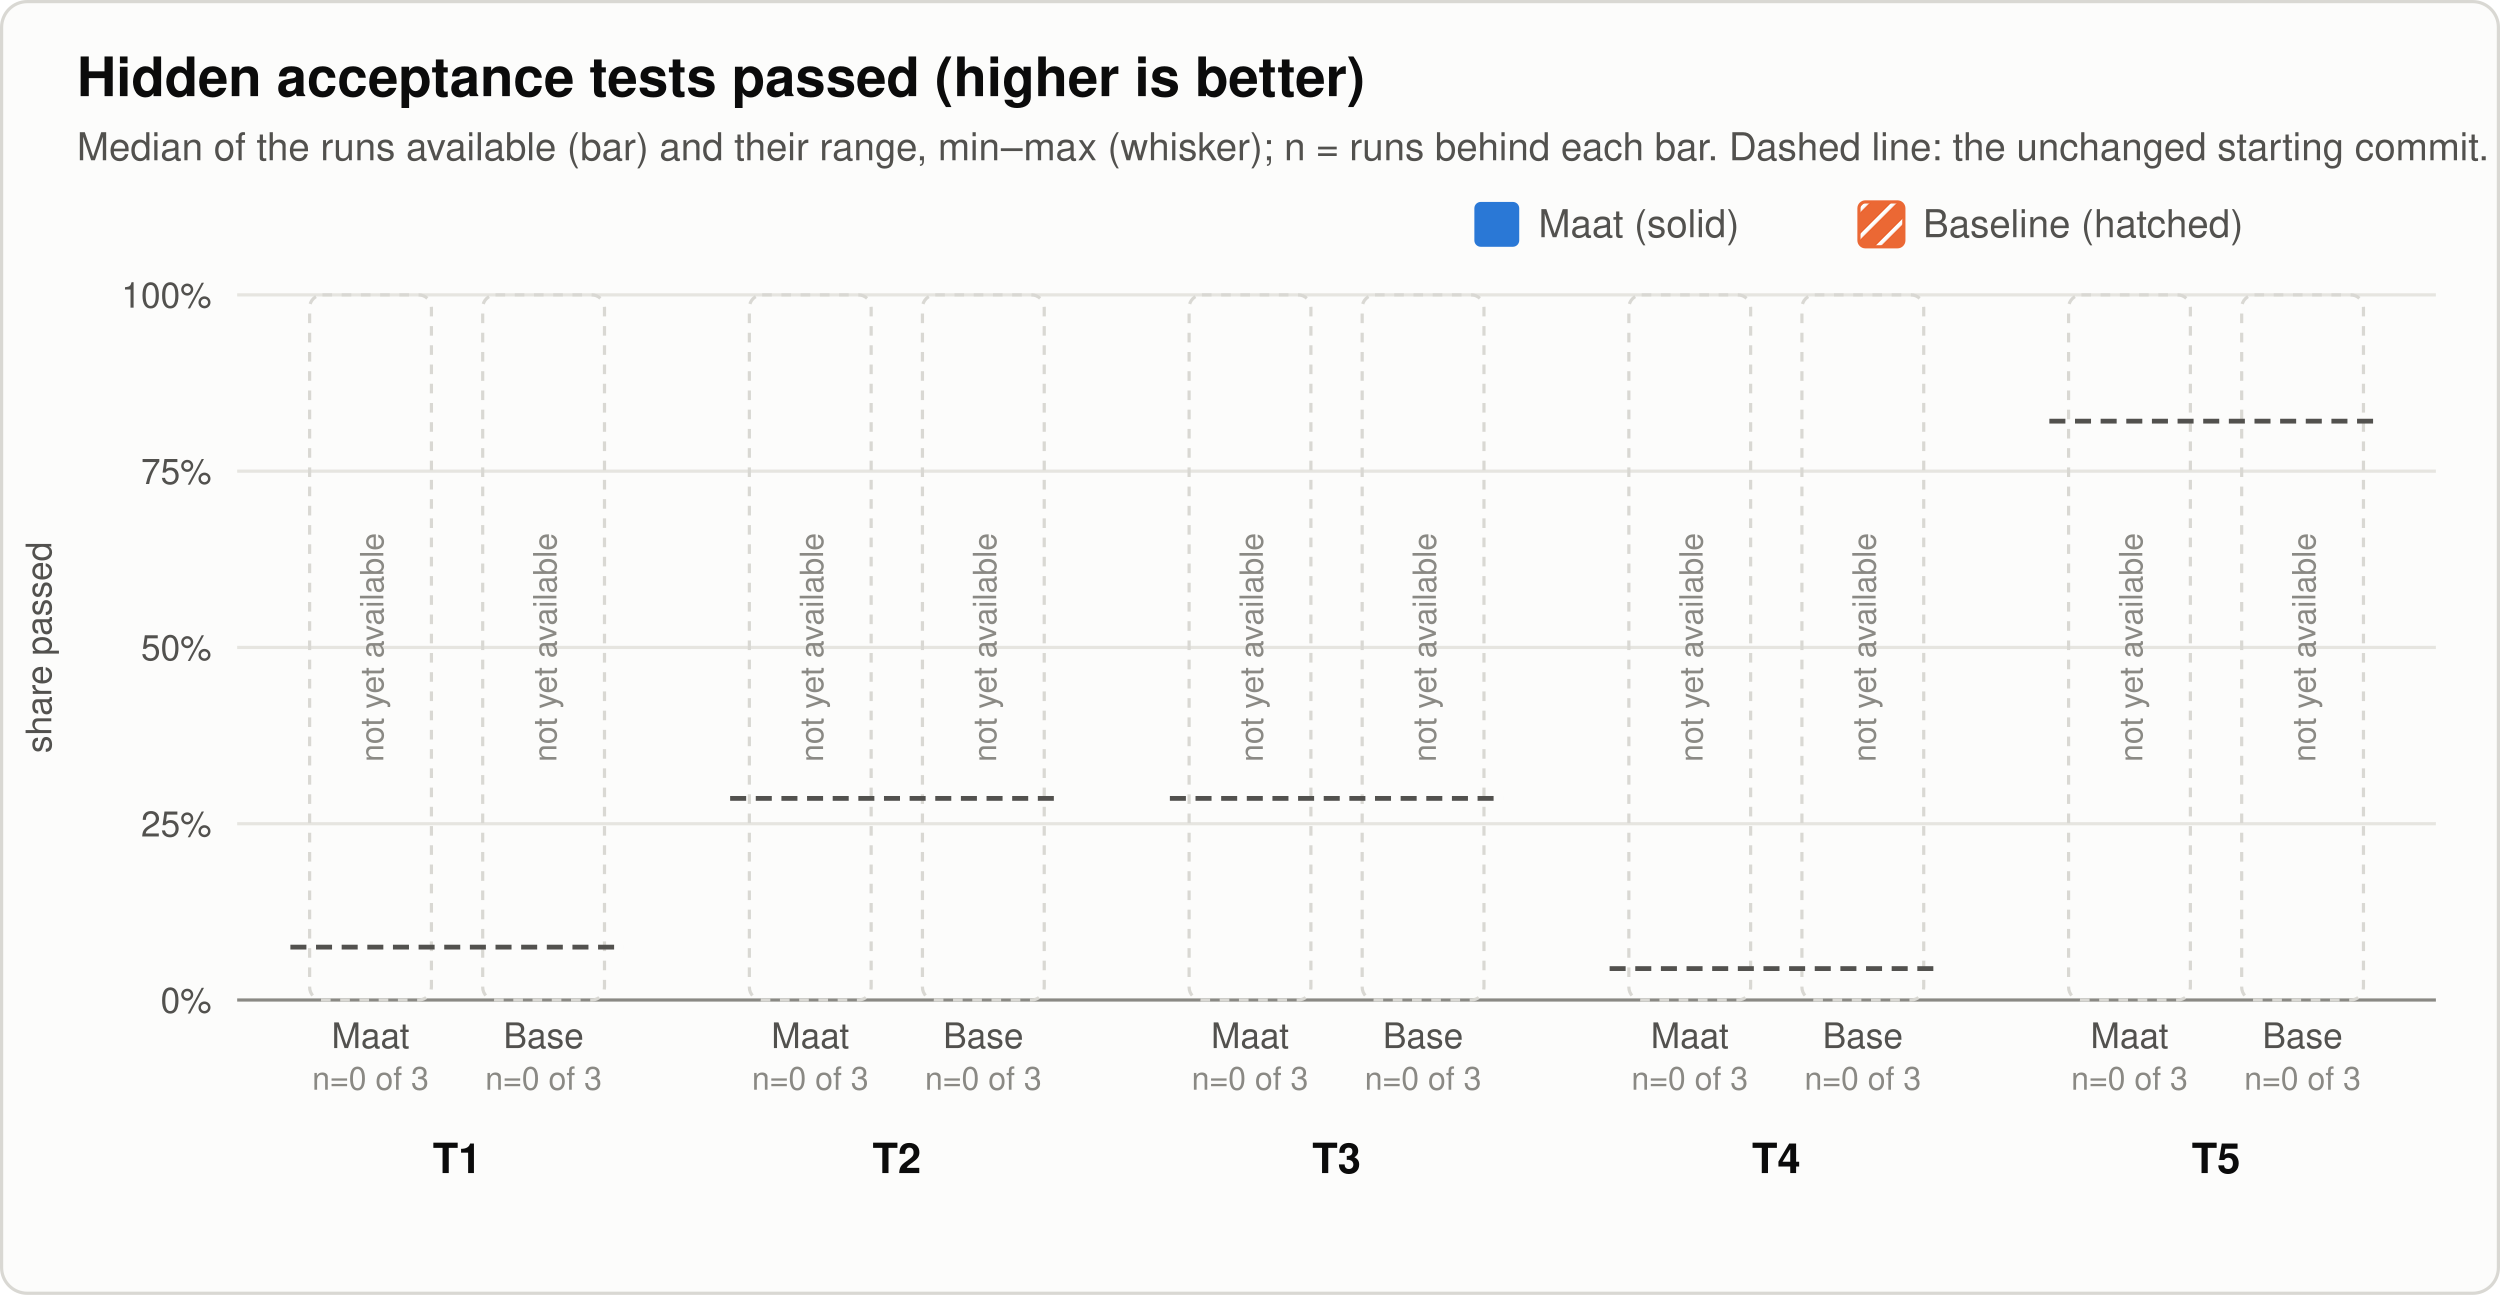
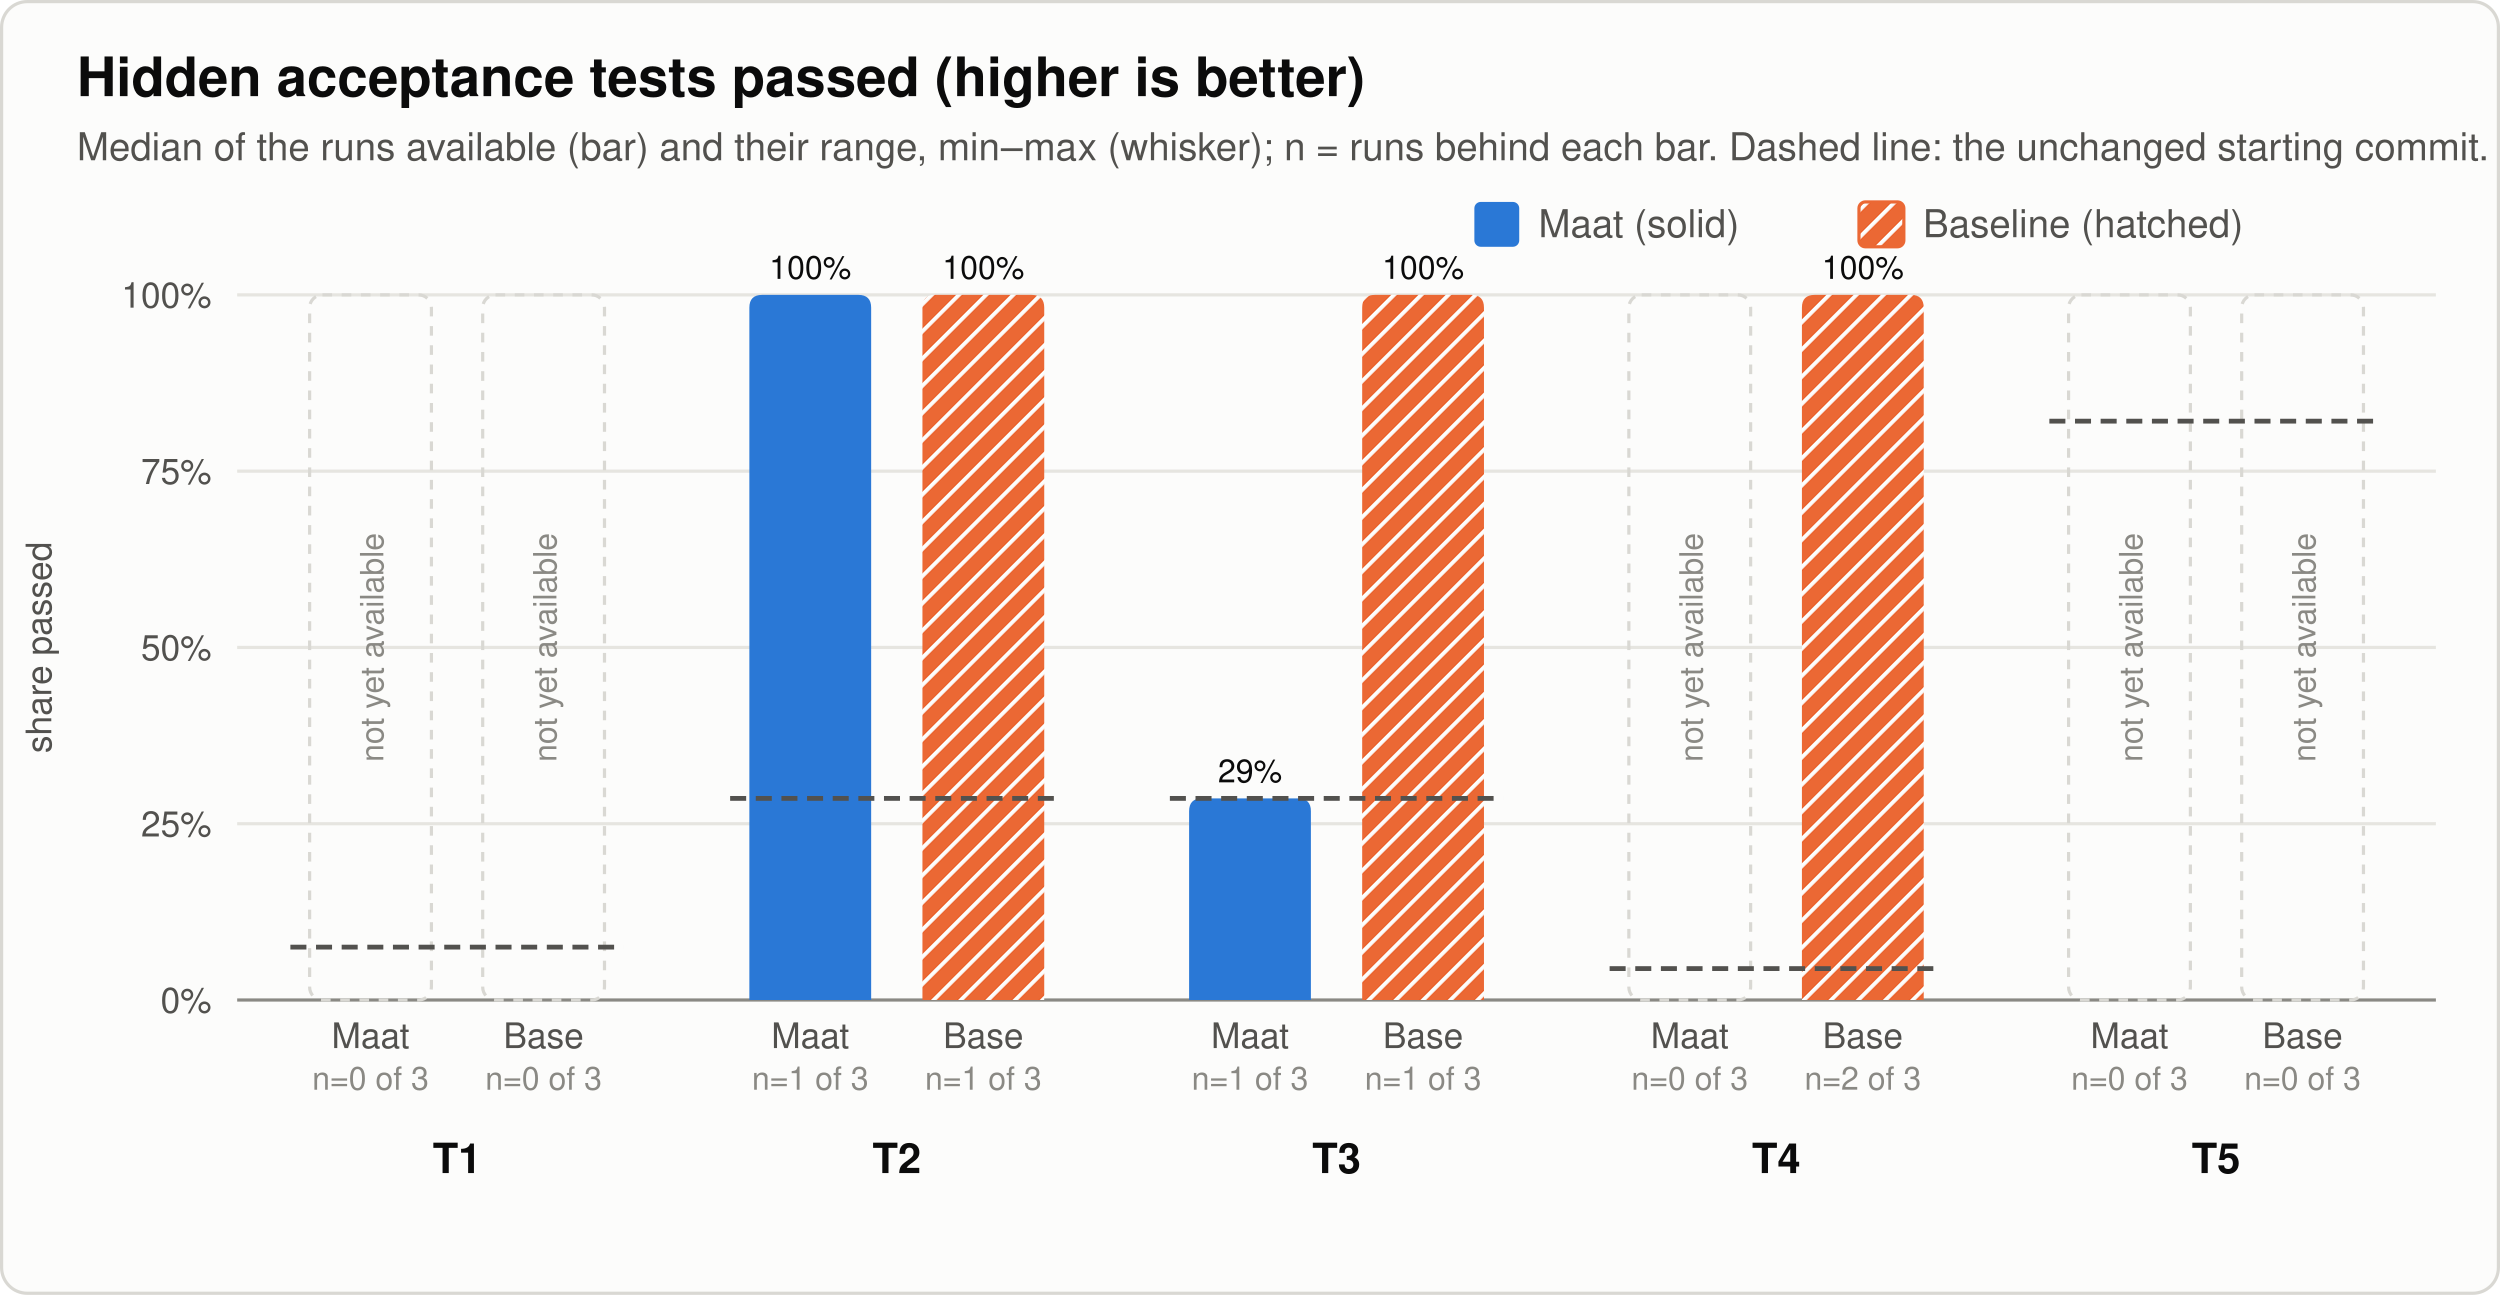
<svg xmlns="http://www.w3.org/2000/svg" width="780" height="404" viewBox="0 0 780 404" role="img" aria-labelledby="t d" font-family="-apple-system, 'Segoe UI', Helvetica, Arial, sans-serif">
  <defs>
    <pattern id="hatch" patternUnits="userSpaceOnUse" width="6" height="6" patternTransform="rotate(45)">
      <rect width="6" height="6" fill="#eb6834" />
      <line x1="0" y1="0" x2="0" y2="6" stroke="#fcfcfb" stroke-width="2.4" />
    </pattern>
  </defs>
  <rect x="0.5" y="0.5" width="779" height="403" rx="8" fill="#fcfcfb" stroke="#d9d8d3" />
  <text x="24" y="30" font-size="17" fill="#0b0b0b" text-anchor="start" font-weight="600">Hidden acceptance tests passed (higher is better)</text>
  <text x="24" y="50" font-size="12" fill="#52514e" text-anchor="start">Median of the runs available (bar) and their range, min–max (whisker); n = runs behind each bar. Dashed line: the unchanged starting commit.</text>
  <rect x="460" y="63" width="14" height="14" rx="2" fill="#2a78d6" />
  <text x="480" y="74" font-size="12" fill="#52514e" text-anchor="start">Maat (solid)</text>
  <rect x="580" y="63" width="14" height="14" rx="2" fill="url(#hatch)" stroke="#eb6834" stroke-width="1" />
  <text x="600" y="74" font-size="12" fill="#52514e" text-anchor="start">Baseline (hatched)</text>
  <line x1="74" y1="312" x2="760" y2="312" stroke="#8a8984" stroke-width="1" />
  <text x="66" y="316" font-size="11" fill="#52514e" text-anchor="end">0%</text>
  <line x1="74" y1="257" x2="760" y2="257" stroke="#e6e5e0" stroke-width="1" />
  <text x="66" y="261" font-size="11" fill="#52514e" text-anchor="end">25%</text>
  <line x1="74" y1="202" x2="760" y2="202" stroke="#e6e5e0" stroke-width="1" />
  <text x="66" y="206" font-size="11" fill="#52514e" text-anchor="end">50%</text>
  <line x1="74" y1="147" x2="760" y2="147" stroke="#e6e5e0" stroke-width="1" />
  <text x="66" y="151" font-size="11" fill="#52514e" text-anchor="end">75%</text>
  <line x1="74" y1="92" x2="760" y2="92" stroke="#e6e5e0" stroke-width="1" />
  <text x="66" y="96" font-size="11" fill="#52514e" text-anchor="end">100%</text>
  <text x="16" y="202" font-size="11" fill="#52514e" text-anchor="middle" transform="rotate(-90 16 202)">share passed</text>
  <text x="115.6" y="327" font-size="11" fill="#52514e" text-anchor="middle">Maat</text>
  <text x="115.6" y="340" font-size="10" fill="#8a8984" text-anchor="middle">n=0 of 3</text>
  <rect x="96.6" y="92" width="38" height="220" rx="4" fill="none" stroke="#d9d8d3" stroke-dasharray="3 3" />
  <text x="119.6" y="202" font-size="10" fill="#8a8984" text-anchor="middle" transform="rotate(-90 119.6 202)">not yet available</text>
  <text x="169.6" y="327" font-size="11" fill="#52514e" text-anchor="middle">Base</text>
  <text x="169.6" y="340" font-size="10" fill="#8a8984" text-anchor="middle">n=0 of 3</text>
  <rect x="150.6" y="92" width="38" height="220" rx="4" fill="none" stroke="#d9d8d3" stroke-dasharray="3 3" />
  <text x="173.6" y="202" font-size="10" fill="#8a8984" text-anchor="middle" transform="rotate(-90 173.6 202)">not yet available</text>
  <line x1="90.6" y1="295.5" x2="194.6" y2="295.5" stroke="#52514e" stroke-width="1.5" stroke-dasharray="5 3" />
  <text x="142.6" y="366" font-size="13" fill="#0b0b0b" text-anchor="middle" font-weight="600">T1</text>
  <text x="252.8" y="327" font-size="11" fill="#52514e" text-anchor="middle">Maat</text>
-   <text x="252.8" y="340" font-size="10" fill="#8a8984" text-anchor="middle">n=0 of 3</text>
-   <rect x="233.8" y="92" width="38" height="220" rx="4" fill="none" stroke="#d9d8d3" stroke-dasharray="3 3" />
-   <text x="256.8" y="202" font-size="10" fill="#8a8984" text-anchor="middle" transform="rotate(-90 256.8 202)">not yet available</text>
+   <text x="252.8" y="340" font-size="10" fill="#8a8984" text-anchor="middle">n=1 of 3</text>
+   <path d="M233.8 312V96Q233.8 92 237.8 92H267.8Q271.8 92 271.8 96V312z" fill="#2a78d6" />
+   <text x="252.8" y="87" font-size="10" fill="#0b0b0b" text-anchor="middle">100%</text>
  <text x="306.8" y="327" font-size="11" fill="#52514e" text-anchor="middle">Base</text>
-   <text x="306.8" y="340" font-size="10" fill="#8a8984" text-anchor="middle">n=0 of 3</text>
-   <rect x="287.8" y="92" width="38" height="220" rx="4" fill="none" stroke="#d9d8d3" stroke-dasharray="3 3" />
-   <text x="310.8" y="202" font-size="10" fill="#8a8984" text-anchor="middle" transform="rotate(-90 310.8 202)">not yet available</text>
+   <text x="306.8" y="340" font-size="10" fill="#8a8984" text-anchor="middle">n=1 of 3</text>
+   <path d="M287.8 312V96Q287.8 92 291.8 92H321.8Q325.8 92 325.8 96V312z" fill="url(#hatch)" />
+   <text x="306.8" y="87" font-size="10" fill="#0b0b0b" text-anchor="middle">100%</text>
  <line x1="227.8" y1="249.1" x2="331.8" y2="249.1" stroke="#52514e" stroke-width="1.5" stroke-dasharray="5 3" />
  <text x="279.8" y="366" font-size="13" fill="#0b0b0b" text-anchor="middle" font-weight="600">T2</text>
  <text x="390" y="327" font-size="11" fill="#52514e" text-anchor="middle">Maat</text>
-   <text x="390" y="340" font-size="10" fill="#8a8984" text-anchor="middle">n=0 of 3</text>
-   <rect x="371" y="92" width="38" height="220" rx="4" fill="none" stroke="#d9d8d3" stroke-dasharray="3 3" />
-   <text x="394" y="202" font-size="10" fill="#8a8984" text-anchor="middle" transform="rotate(-90 394 202)">not yet available</text>
+   <text x="390" y="340" font-size="10" fill="#8a8984" text-anchor="middle">n=1 of 3</text>
+   <path d="M371 312V253.1Q371 249.1 375 249.1H405Q409 249.1 409 253.1V312z" fill="#2a78d6" />
+   <text x="390" y="244.1" font-size="10" fill="#0b0b0b" text-anchor="middle">29%</text>
  <text x="444" y="327" font-size="11" fill="#52514e" text-anchor="middle">Base</text>
-   <text x="444" y="340" font-size="10" fill="#8a8984" text-anchor="middle">n=0 of 3</text>
-   <rect x="425" y="92" width="38" height="220" rx="4" fill="none" stroke="#d9d8d3" stroke-dasharray="3 3" />
-   <text x="448" y="202" font-size="10" fill="#8a8984" text-anchor="middle" transform="rotate(-90 448 202)">not yet available</text>
+   <text x="444" y="340" font-size="10" fill="#8a8984" text-anchor="middle">n=1 of 3</text>
+   <path d="M425 312V96Q425 92 429 92H459Q463 92 463 96V312z" fill="url(#hatch)" />
+   <text x="444" y="87" font-size="10" fill="#0b0b0b" text-anchor="middle">100%</text>
  <line x1="365" y1="249.1" x2="469" y2="249.1" stroke="#52514e" stroke-width="1.5" stroke-dasharray="5 3" />
  <text x="417" y="366" font-size="13" fill="#0b0b0b" text-anchor="middle" font-weight="600">T3</text>
  <text x="527.2" y="327" font-size="11" fill="#52514e" text-anchor="middle">Maat</text>
  <text x="527.2" y="340" font-size="10" fill="#8a8984" text-anchor="middle">n=0 of 3</text>
  <rect x="508.2" y="92" width="38" height="220" rx="4" fill="none" stroke="#d9d8d3" stroke-dasharray="3 3" />
  <text x="531.2" y="202" font-size="10" fill="#8a8984" text-anchor="middle" transform="rotate(-90 531.2 202)">not yet available</text>
  <text x="581.2" y="327" font-size="11" fill="#52514e" text-anchor="middle">Base</text>
-   <text x="581.2" y="340" font-size="10" fill="#8a8984" text-anchor="middle">n=0 of 3</text>
-   <rect x="562.2" y="92" width="38" height="220" rx="4" fill="none" stroke="#d9d8d3" stroke-dasharray="3 3" />
-   <text x="585.2" y="202" font-size="10" fill="#8a8984" text-anchor="middle" transform="rotate(-90 585.2 202)">not yet available</text>
+   <text x="581.2" y="340" font-size="10" fill="#8a8984" text-anchor="middle">n=2 of 3</text>
+   <path d="M562.2 312V96Q562.2 92 566.2 92H596.2Q600.2 92 600.2 96V312z" fill="url(#hatch)" />
+   <text x="581.2" y="87" font-size="10" fill="#0b0b0b" text-anchor="middle">100%</text>
  <line x1="502.2" y1="302.2" x2="606.2" y2="302.2" stroke="#52514e" stroke-width="1.5" stroke-dasharray="5 3" />
  <text x="554.2" y="366" font-size="13" fill="#0b0b0b" text-anchor="middle" font-weight="600">T4</text>
  <text x="664.4" y="327" font-size="11" fill="#52514e" text-anchor="middle">Maat</text>
  <text x="664.4" y="340" font-size="10" fill="#8a8984" text-anchor="middle">n=0 of 3</text>
  <rect x="645.4" y="92" width="38" height="220" rx="4" fill="none" stroke="#d9d8d3" stroke-dasharray="3 3" />
  <text x="668.4" y="202" font-size="10" fill="#8a8984" text-anchor="middle" transform="rotate(-90 668.4 202)">not yet available</text>
  <text x="718.4" y="327" font-size="11" fill="#52514e" text-anchor="middle">Base</text>
  <text x="718.4" y="340" font-size="10" fill="#8a8984" text-anchor="middle">n=0 of 3</text>
  <rect x="699.4" y="92" width="38" height="220" rx="4" fill="none" stroke="#d9d8d3" stroke-dasharray="3 3" />
  <text x="722.4" y="202" font-size="10" fill="#8a8984" text-anchor="middle" transform="rotate(-90 722.4 202)">not yet available</text>
  <line x1="639.4" y1="131.4" x2="743.4" y2="131.4" stroke="#52514e" stroke-width="1.5" stroke-dasharray="5 3" />
  <text x="691.4" y="366" font-size="13" fill="#0b0b0b" text-anchor="middle" font-weight="600">T5</text>
</svg>
